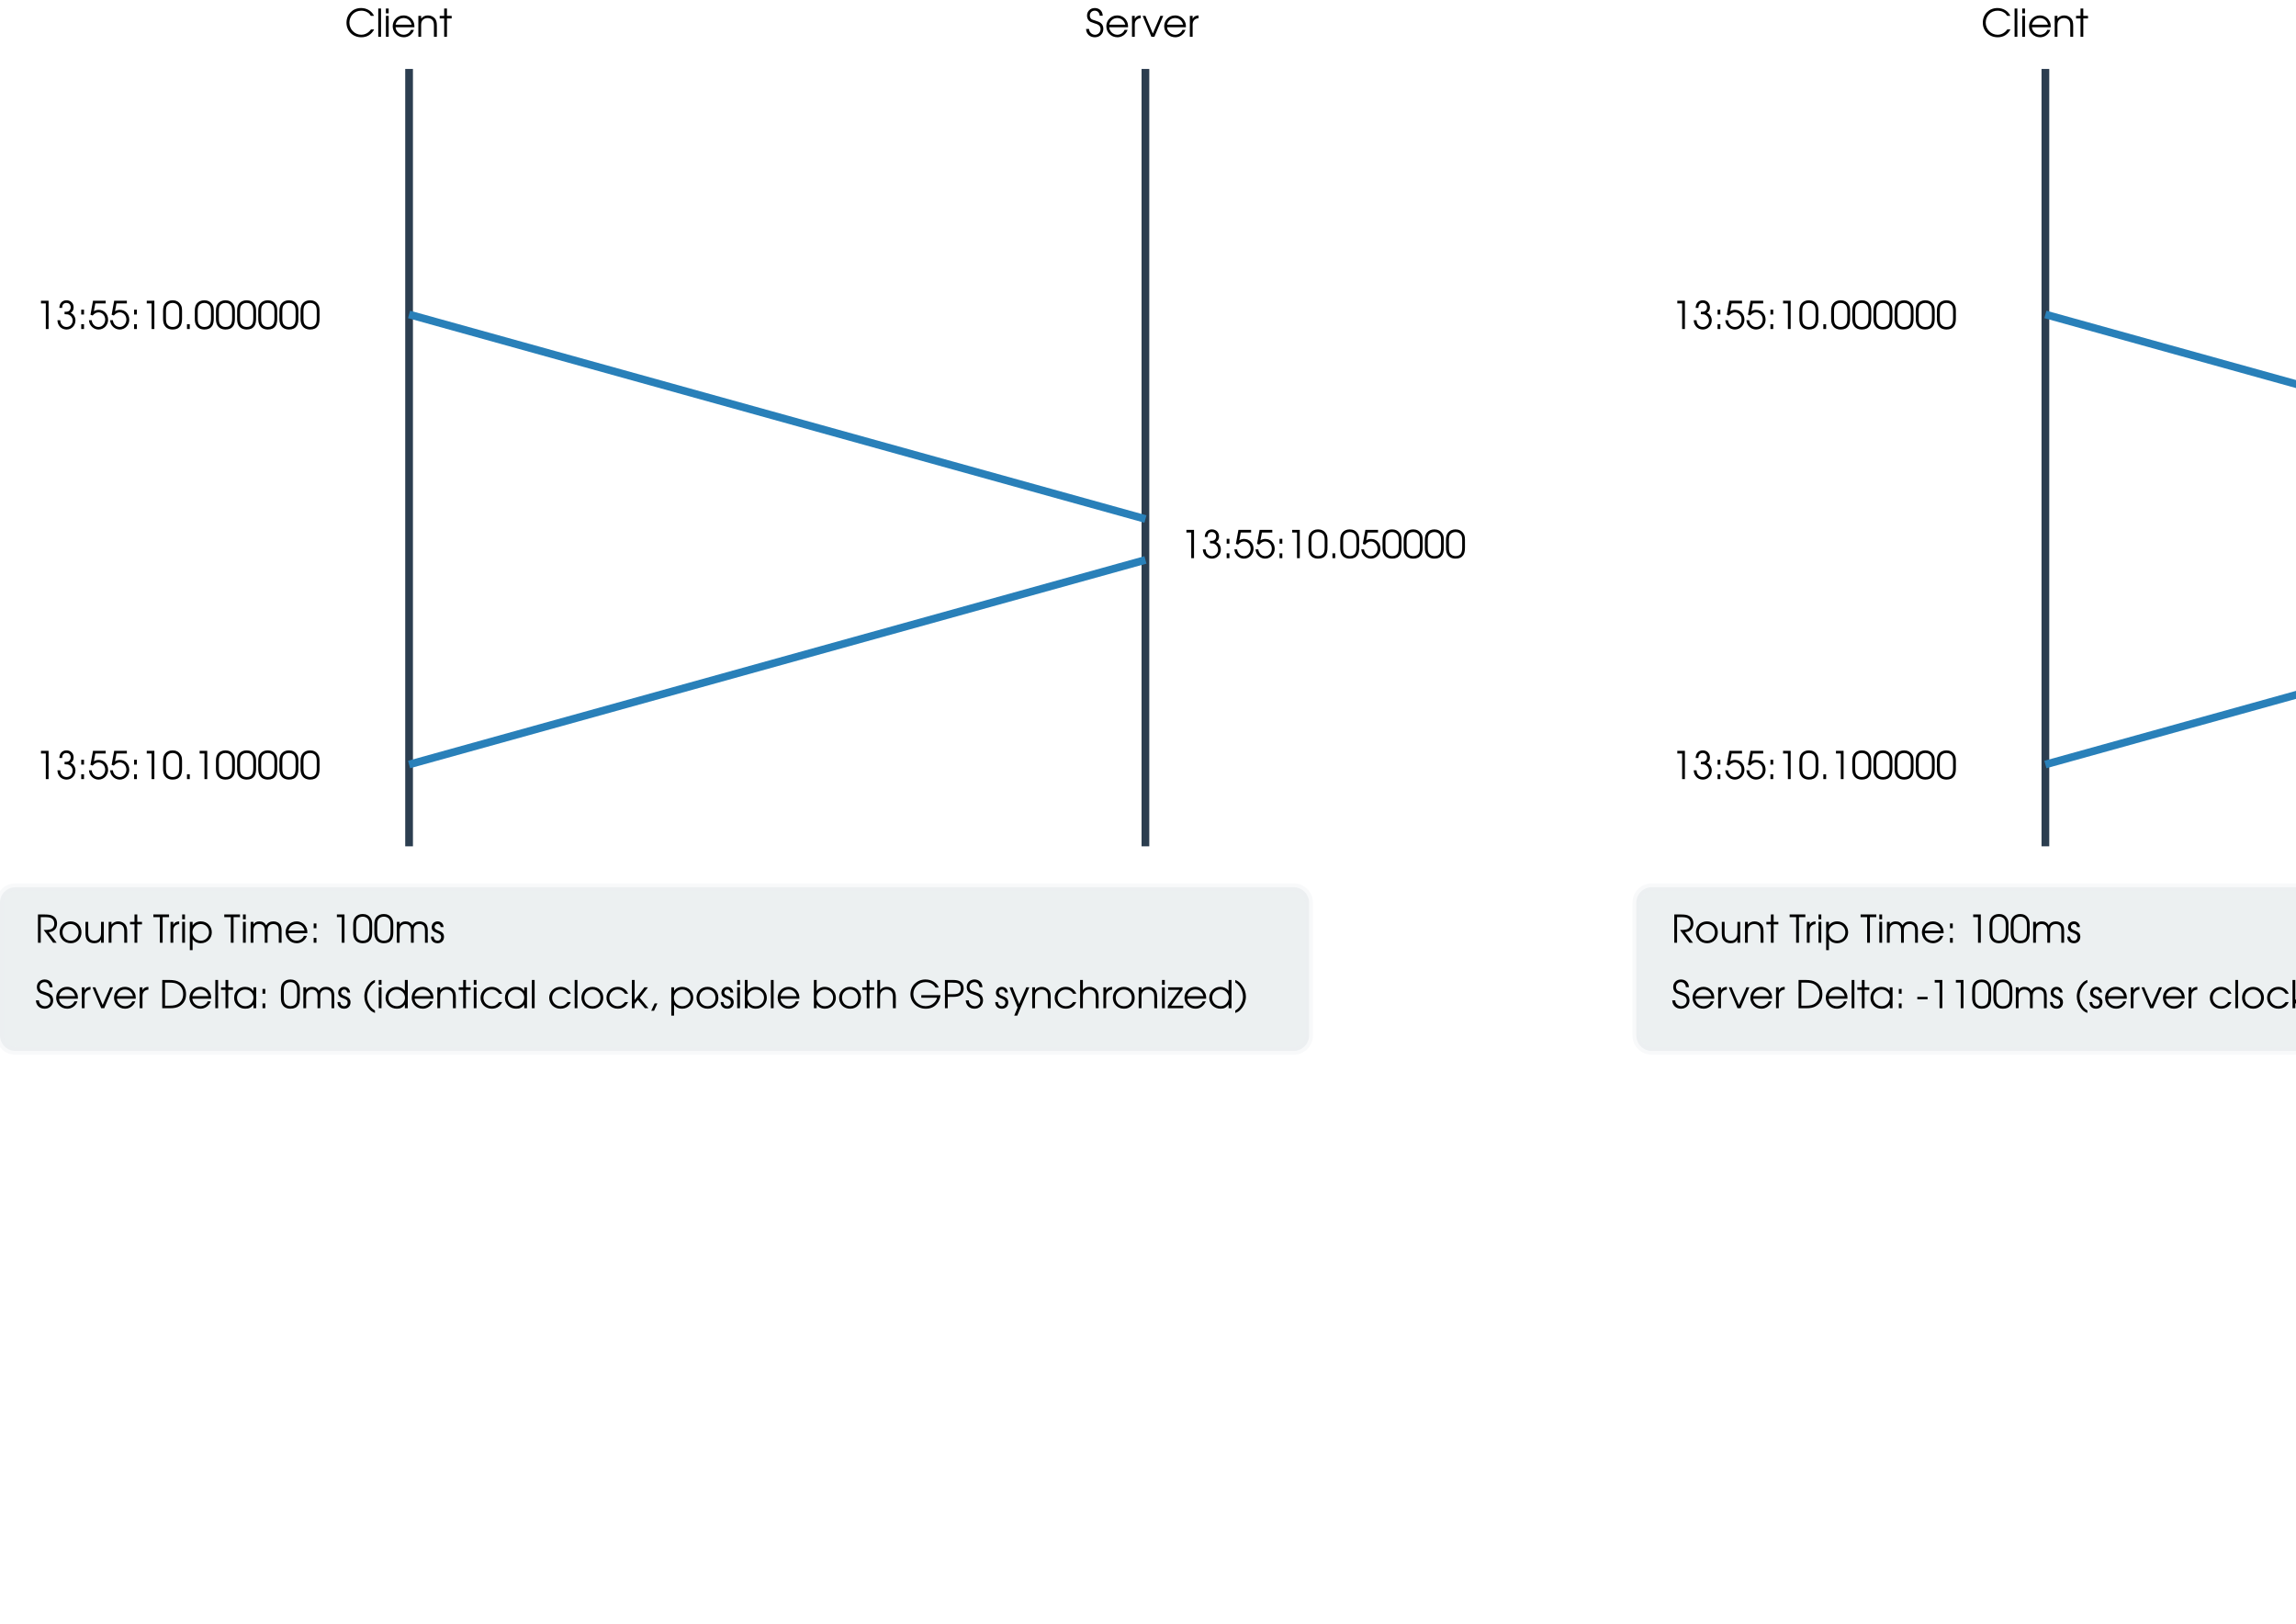
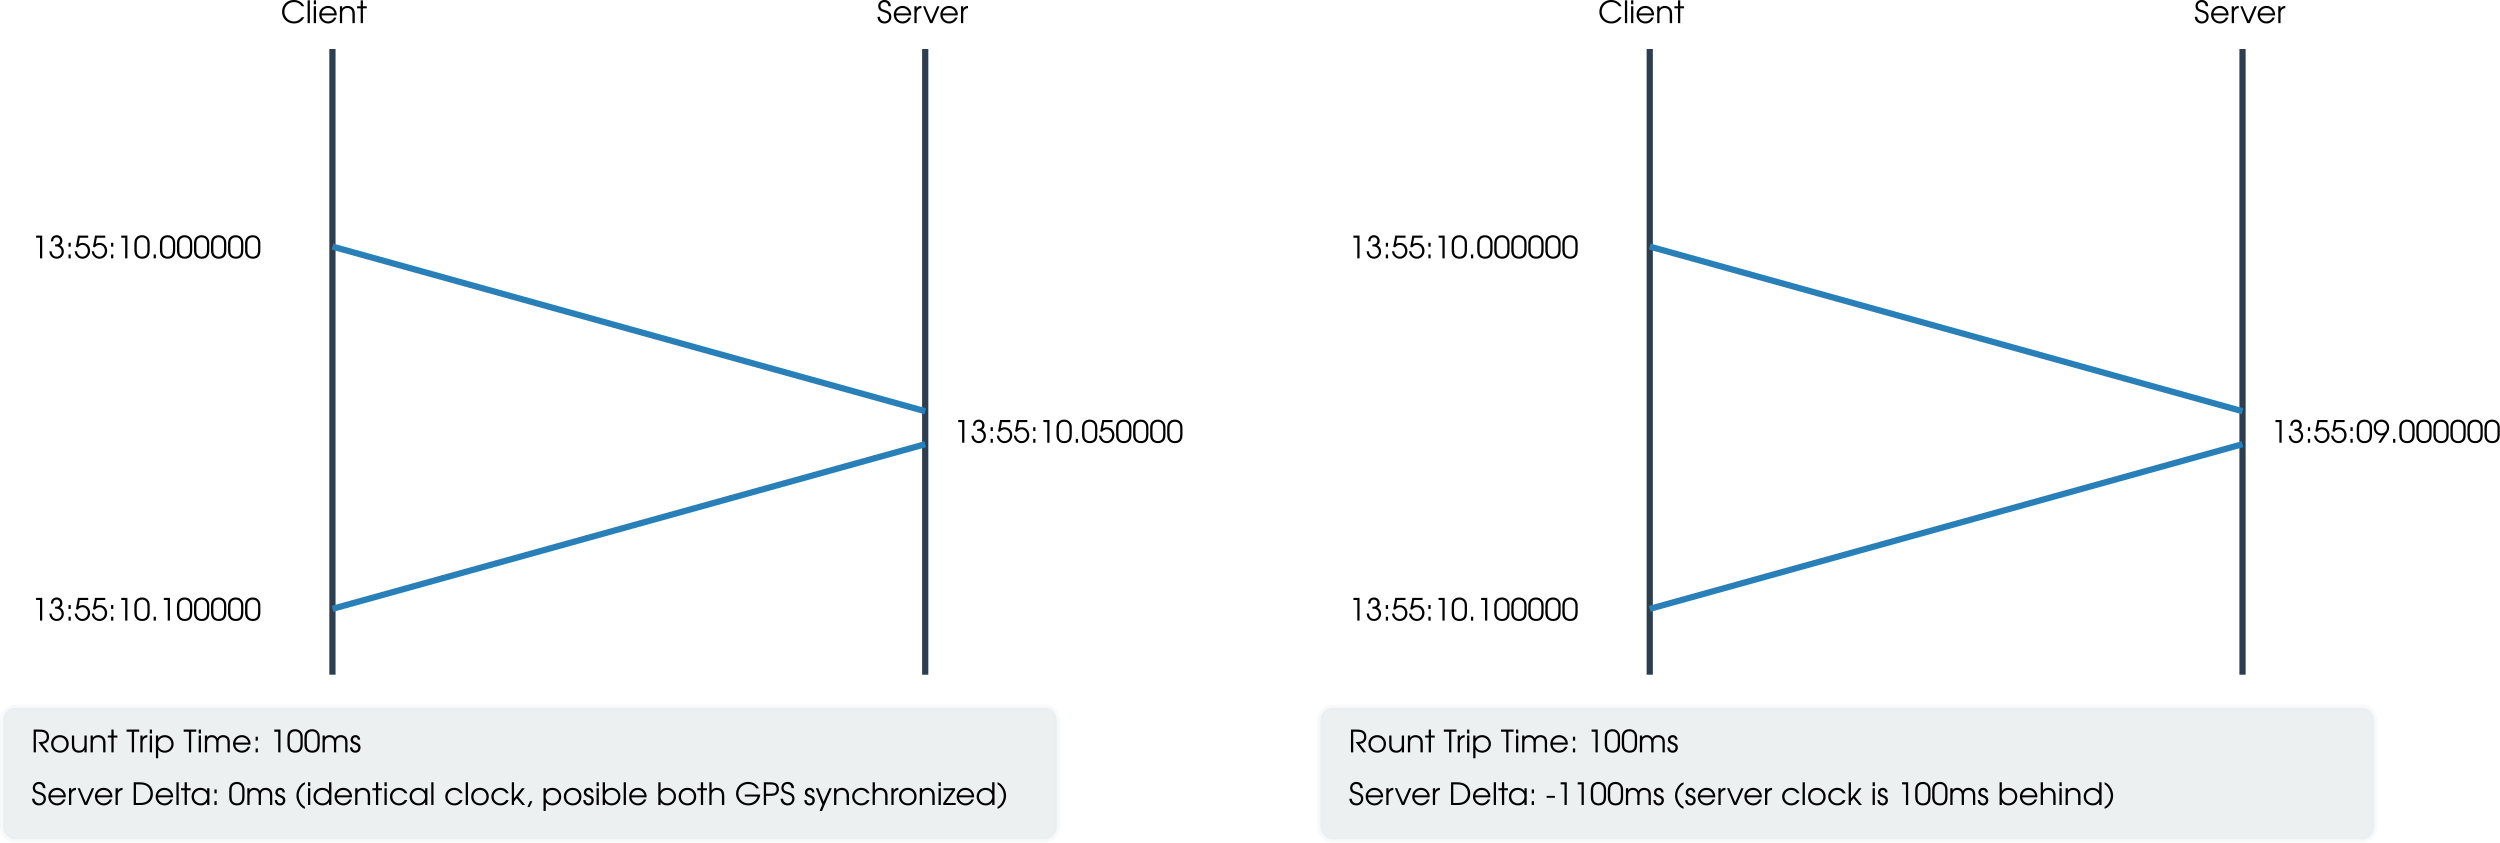
- <svg xmlns="http://www.w3.org/2000/svg" width="297mm" height="210mm" viewBox="0 0 297 210" version="1.1" id="svg8">
+ <svg xmlns="http://www.w3.org/2000/svg" width="401.706mm" height="135.372mm" viewBox="0 0 401.706 135.372" version="1.1" id="svg8">
  <defs id="defs2" />
-   <g id="layer1" transform="translate(0,-87)">
+   <g id="layer1" transform="translate(0.5,-88.04488)">
    <rect style="opacity:1;fill:#ecf0f1;fill-opacity:1;stroke:#ecf0f1;stroke-width:1;stroke-miterlimit:4;stroke-dasharray:none;stroke-dashoffset:0;stroke-opacity:0.356" id="rect932" width="169.333" height="21.167" x="0" y="201.75" rx="2" ry="2" />
-     <path style="opacity:1;vector-effect:none;fill:#2c3e50;fill-opacity:1;fill-rule:evenodd;stroke:#2c3e50;stroke-width:1;stroke-linecap:butt;stroke-linejoin:miter;stroke-miterlimit:4;stroke-dasharray:none;stroke-dashoffset:0;stroke-opacity:1" d="m 52.917,95.917 0,100.542" id="path836" />
+     <path style="opacity:1;vector-effect:none;fill:#2c3e50;fill-opacity:1;fill-rule:evenodd;stroke:#2c3e50;stroke-width:1;stroke-linecap:butt;stroke-linejoin:miter;stroke-miterlimit:4;stroke-dasharray:none;stroke-dashoffset:0;stroke-opacity:1" d="M 52.917,95.917 V 196.458" id="path836" />
    <text xml:space="preserve" style="font-style:normal;font-variant:normal;font-weight:normal;font-stretch:normal;font-size:4.939px;line-height:125%;font-family:'URW Gothic L';-inkscape-font-specification:'URW Gothic L';letter-spacing:0px;word-spacing:0px;fill:#000000;fill-opacity:1;stroke:none;stroke-width:0.265px;stroke-linecap:butt;stroke-linejoin:miter;stroke-opacity:1" x="4.536" y="129.557" id="text840">
      <tspan id="tspan838" x="4.536" y="129.557" style="font-size:4.939px;stroke-width:0.265px">13:55:10.000000</tspan>
    </text>
    <text xml:space="preserve" style="font-style:normal;font-variant:normal;font-weight:normal;font-stretch:normal;font-size:4.939px;line-height:125%;font-family:'URW Gothic L';-inkscape-font-specification:'URW Gothic L';letter-spacing:0px;word-spacing:0px;fill:#000000;fill-opacity:1;stroke:none;stroke-width:0.265px;stroke-linecap:butt;stroke-linejoin:miter;stroke-opacity:1" x="44.601" y="91.759" id="text840-3">
      <tspan id="tspan838-6" x="44.601" y="91.759" style="font-size:4.939px;stroke-width:0.265px">Client</tspan>
    </text>
    <path id="path878" d="m 148.167,95.917 -3e-5,100.542" style="opacity:1;vector-effect:none;fill:#2c3e50;fill-opacity:1;fill-rule:evenodd;stroke:#2c3e50;stroke-width:1;stroke-linecap:butt;stroke-linejoin:miter;stroke-miterlimit:4;stroke-dasharray:none;stroke-dashoffset:0;stroke-opacity:1" />
    <path style="opacity:1;vector-effect:none;fill:#2980b9;fill-opacity:1;fill-rule:evenodd;stroke:#2980b9;stroke-width:1;stroke-linecap:butt;stroke-linejoin:miter;stroke-miterlimit:4;stroke-dasharray:none;stroke-dashoffset:0;stroke-opacity:1" d="m 52.917,127.667 95.25,26.458" id="path880" />
    <path id="path882" d="M 148.167,159.417 52.917,185.875" style="opacity:1;vector-effect:none;fill:#2980b9;fill-opacity:1;fill-rule:evenodd;stroke:#2980b9;stroke-width:1;stroke-linecap:butt;stroke-linejoin:miter;stroke-miterlimit:4;stroke-dasharray:none;stroke-dashoffset:0;stroke-opacity:1" />
    <text id="text886" y="187.765" x="4.536" style="font-style:normal;font-variant:normal;font-weight:normal;font-stretch:normal;font-size:4.939px;line-height:125%;font-family:'URW Gothic L';-inkscape-font-specification:'URW Gothic L';letter-spacing:0px;word-spacing:0px;fill:#000000;fill-opacity:1;stroke:none;stroke-width:0.265px;stroke-linecap:butt;stroke-linejoin:miter;stroke-opacity:1" xml:space="preserve">
      <tspan style="font-size:4.939px;stroke-width:0.265px" y="187.765" x="4.536" id="tspan884">13:55:10.100000</tspan>
    </text>
    <text xml:space="preserve" style="font-style:normal;font-variant:normal;font-weight:normal;font-stretch:normal;font-size:4.939px;line-height:125%;font-family:'URW Gothic L';-inkscape-font-specification:'URW Gothic L';letter-spacing:0px;word-spacing:0px;fill:#000000;fill-opacity:1;stroke:none;stroke-width:0.265px;stroke-linecap:butt;stroke-linejoin:miter;stroke-opacity:1" x="152.702" y="159.19" id="text840-35">
      <tspan id="tspan838-62" x="152.702" y="159.19" style="font-size:4.939px;stroke-width:0.265px">13:55:10.050000</tspan>
    </text>
    <text id="text908" y="91.759" x="140.38" style="font-style:normal;font-variant:normal;font-weight:normal;font-stretch:normal;font-size:4.939px;line-height:125%;font-family:'URW Gothic L';-inkscape-font-specification:'URW Gothic L';letter-spacing:0px;word-spacing:0px;fill:#000000;fill-opacity:1;stroke:none;stroke-width:0.265px;stroke-linecap:butt;stroke-linejoin:miter;stroke-opacity:1" xml:space="preserve">
      <tspan style="font-size:4.939px;stroke-width:0.265px" y="91.759" x="140.38" id="tspan906">Server</tspan>
    </text>
    <text xml:space="preserve" style="font-style:normal;font-variant:normal;font-weight:normal;font-stretch:normal;font-size:4.939px;line-height:125%;font-family:'URW Gothic L';-inkscape-font-specification:'URW Gothic L';letter-spacing:0px;word-spacing:0px;fill:#000000;fill-opacity:1;stroke:none;stroke-width:0.265px;stroke-linecap:butt;stroke-linejoin:miter;stroke-opacity:1" x="4.536" y="208.931" id="text840-35-9">
      <tspan id="tspan838-62-1" x="4.536" y="208.931" style="font-size:4.939px;stroke-width:0.265px">Rount Trip Time: 100ms</tspan>
    </text>
    <text id="text930" y="217.398" x="4.536" style="font-style:normal;font-variant:normal;font-weight:normal;font-stretch:normal;font-size:4.939px;line-height:125%;font-family:'URW Gothic L';-inkscape-font-specification:'URW Gothic L';letter-spacing:0px;word-spacing:0px;fill:#000000;fill-opacity:1;stroke:none;stroke-width:0.265px;stroke-linecap:butt;stroke-linejoin:miter;stroke-opacity:1" xml:space="preserve">
      <tspan style="font-size:4.939px;stroke-width:0.265px" y="217.398" x="4.536" id="tspan928">Server Delta: 0ms (identical clock, posible both GPS synchronized)</tspan>
    </text>
    <rect style="opacity:1;fill:#ecf0f1;fill-opacity:1;stroke:#ecf0f1;stroke-width:1;stroke-miterlimit:4;stroke-dasharray:none;stroke-dashoffset:0;stroke-opacity:0.356" id="rect932-2" width="169.333" height="21.167" x="211.667" y="201.75" rx="2" ry="2" />
    <path style="opacity:1;vector-effect:none;fill:#2c3e50;fill-opacity:1;fill-rule:evenodd;stroke:#2c3e50;stroke-width:1;stroke-linecap:butt;stroke-linejoin:miter;stroke-miterlimit:4;stroke-dasharray:none;stroke-dashoffset:0;stroke-opacity:1" d="M 264.583,95.917 V 196.458" id="path836-7" />
    <text xml:space="preserve" style="font-style:normal;font-variant:normal;font-weight:normal;font-stretch:normal;font-size:4.939px;line-height:125%;font-family:'URW Gothic L';-inkscape-font-specification:'URW Gothic L';letter-spacing:0px;word-spacing:0px;fill:#000000;fill-opacity:1;stroke:none;stroke-width:0.265px;stroke-linecap:butt;stroke-linejoin:miter;stroke-opacity:1" x="216.202" y="129.557" id="text840-0">
      <tspan id="tspan838-9" x="216.202" y="129.557" style="font-size:4.939px;stroke-width:0.265px">13:55:10.000000</tspan>
    </text>
    <text xml:space="preserve" style="font-style:normal;font-variant:normal;font-weight:normal;font-stretch:normal;font-size:4.939px;line-height:125%;font-family:'URW Gothic L';-inkscape-font-specification:'URW Gothic L';letter-spacing:0px;word-spacing:0px;fill:#000000;fill-opacity:1;stroke:none;stroke-width:0.265px;stroke-linecap:butt;stroke-linejoin:miter;stroke-opacity:1" x="256.268" y="91.759" id="text840-3-3">
      <tspan id="tspan838-6-6" x="256.268" y="91.759" style="font-size:4.939px;stroke-width:0.265px">Client</tspan>
    </text>
    <path id="path878-0" d="m 359.833,95.917 -3e-5,100.542" style="opacity:1;vector-effect:none;fill:#2c3e50;fill-opacity:1;fill-rule:evenodd;stroke:#2c3e50;stroke-width:1;stroke-linecap:butt;stroke-linejoin:miter;stroke-miterlimit:4;stroke-dasharray:none;stroke-dashoffset:0;stroke-opacity:1" />
    <path style="opacity:1;vector-effect:none;fill:#2980b9;fill-opacity:1;fill-rule:evenodd;stroke:#2980b9;stroke-width:1;stroke-linecap:butt;stroke-linejoin:miter;stroke-miterlimit:4;stroke-dasharray:none;stroke-dashoffset:0;stroke-opacity:1" d="m 264.583,127.667 95.25,26.458" id="path880-6" />
    <path id="path882-2" d="m 359.833,159.417 -95.25,26.458" style="opacity:1;vector-effect:none;fill:#2980b9;fill-opacity:1;fill-rule:evenodd;stroke:#2980b9;stroke-width:1;stroke-linecap:butt;stroke-linejoin:miter;stroke-miterlimit:4;stroke-dasharray:none;stroke-dashoffset:0;stroke-opacity:1" />
    <text id="text886-6" y="187.765" x="216.202" style="font-style:normal;font-variant:normal;font-weight:normal;font-stretch:normal;font-size:4.939px;line-height:125%;font-family:'URW Gothic L';-inkscape-font-specification:'URW Gothic L';letter-spacing:0px;word-spacing:0px;fill:#000000;fill-opacity:1;stroke:none;stroke-width:0.265px;stroke-linecap:butt;stroke-linejoin:miter;stroke-opacity:1" xml:space="preserve">
      <tspan style="font-size:4.939px;stroke-width:0.265px" y="187.765" x="216.202" id="tspan884-1">13:55:10.100000</tspan>
    </text>
    <text xml:space="preserve" style="font-style:normal;font-variant:normal;font-weight:normal;font-stretch:normal;font-size:4.939px;line-height:125%;font-family:'URW Gothic L';-inkscape-font-specification:'URW Gothic L';letter-spacing:0px;word-spacing:0px;fill:#000000;fill-opacity:1;stroke:none;stroke-width:0.265px;stroke-linecap:butt;stroke-linejoin:miter;stroke-opacity:1" x="364.369" y="159.19" id="text840-35-8">
      <tspan id="tspan838-62-7" x="364.369" y="159.19" style="font-size:4.939px;stroke-width:0.265px">13:55:09.000000</tspan>
    </text>
    <text id="text908-9" y="91.759" x="352.047" style="font-style:normal;font-variant:normal;font-weight:normal;font-stretch:normal;font-size:4.939px;line-height:125%;font-family:'URW Gothic L';-inkscape-font-specification:'URW Gothic L';letter-spacing:0px;word-spacing:0px;fill:#000000;fill-opacity:1;stroke:none;stroke-width:0.265px;stroke-linecap:butt;stroke-linejoin:miter;stroke-opacity:1" xml:space="preserve">
      <tspan style="font-size:4.939px;stroke-width:0.265px" y="91.759" x="352.047" id="tspan906-2">Server</tspan>
    </text>
    <text xml:space="preserve" style="font-style:normal;font-variant:normal;font-weight:normal;font-stretch:normal;font-size:4.939px;line-height:125%;font-family:'URW Gothic L';-inkscape-font-specification:'URW Gothic L';letter-spacing:0px;word-spacing:0px;fill:#000000;fill-opacity:1;stroke:none;stroke-width:0.265px;stroke-linecap:butt;stroke-linejoin:miter;stroke-opacity:1" x="216.202" y="208.931" id="text840-35-9-0">
      <tspan id="tspan838-62-1-2" x="216.202" y="208.931" style="font-size:4.939px;stroke-width:0.265px">Rount Trip Time: 100ms</tspan>
    </text>
    <text id="text930-3" y="217.398" x="216.202" style="font-style:normal;font-variant:normal;font-weight:normal;font-stretch:normal;font-size:4.939px;line-height:125%;font-family:'URW Gothic L';-inkscape-font-specification:'URW Gothic L';letter-spacing:0px;word-spacing:0px;fill:#000000;fill-opacity:1;stroke:none;stroke-width:0.265px;stroke-linecap:butt;stroke-linejoin:miter;stroke-opacity:1" xml:space="preserve">
      <tspan style="font-size:4.939px;stroke-width:0.265px" y="217.398" x="216.202" id="tspan928-7">Server Delta: -1100ms (server clock is 100ms behind)</tspan>
    </text>
  </g>
</svg>
